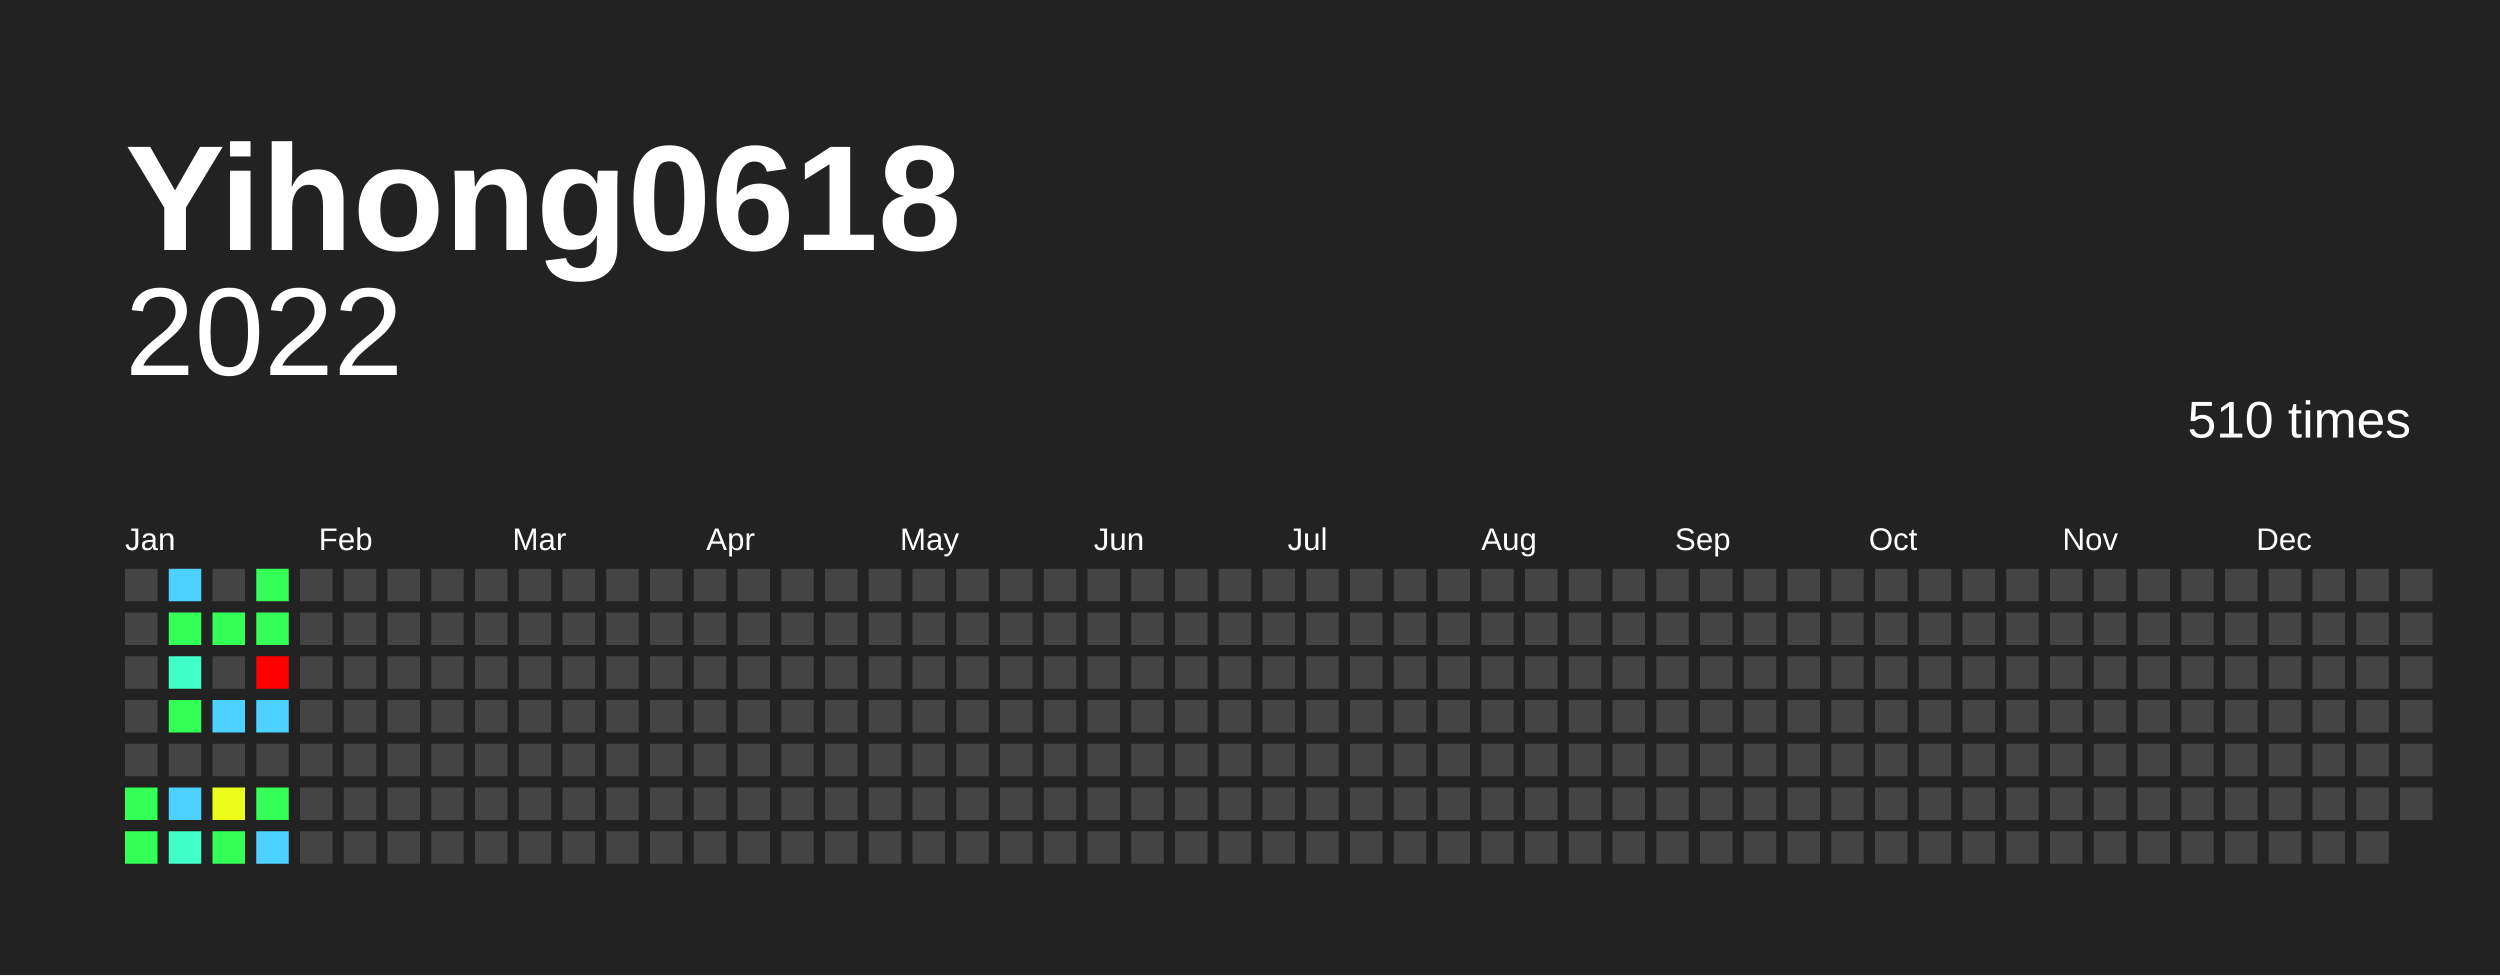
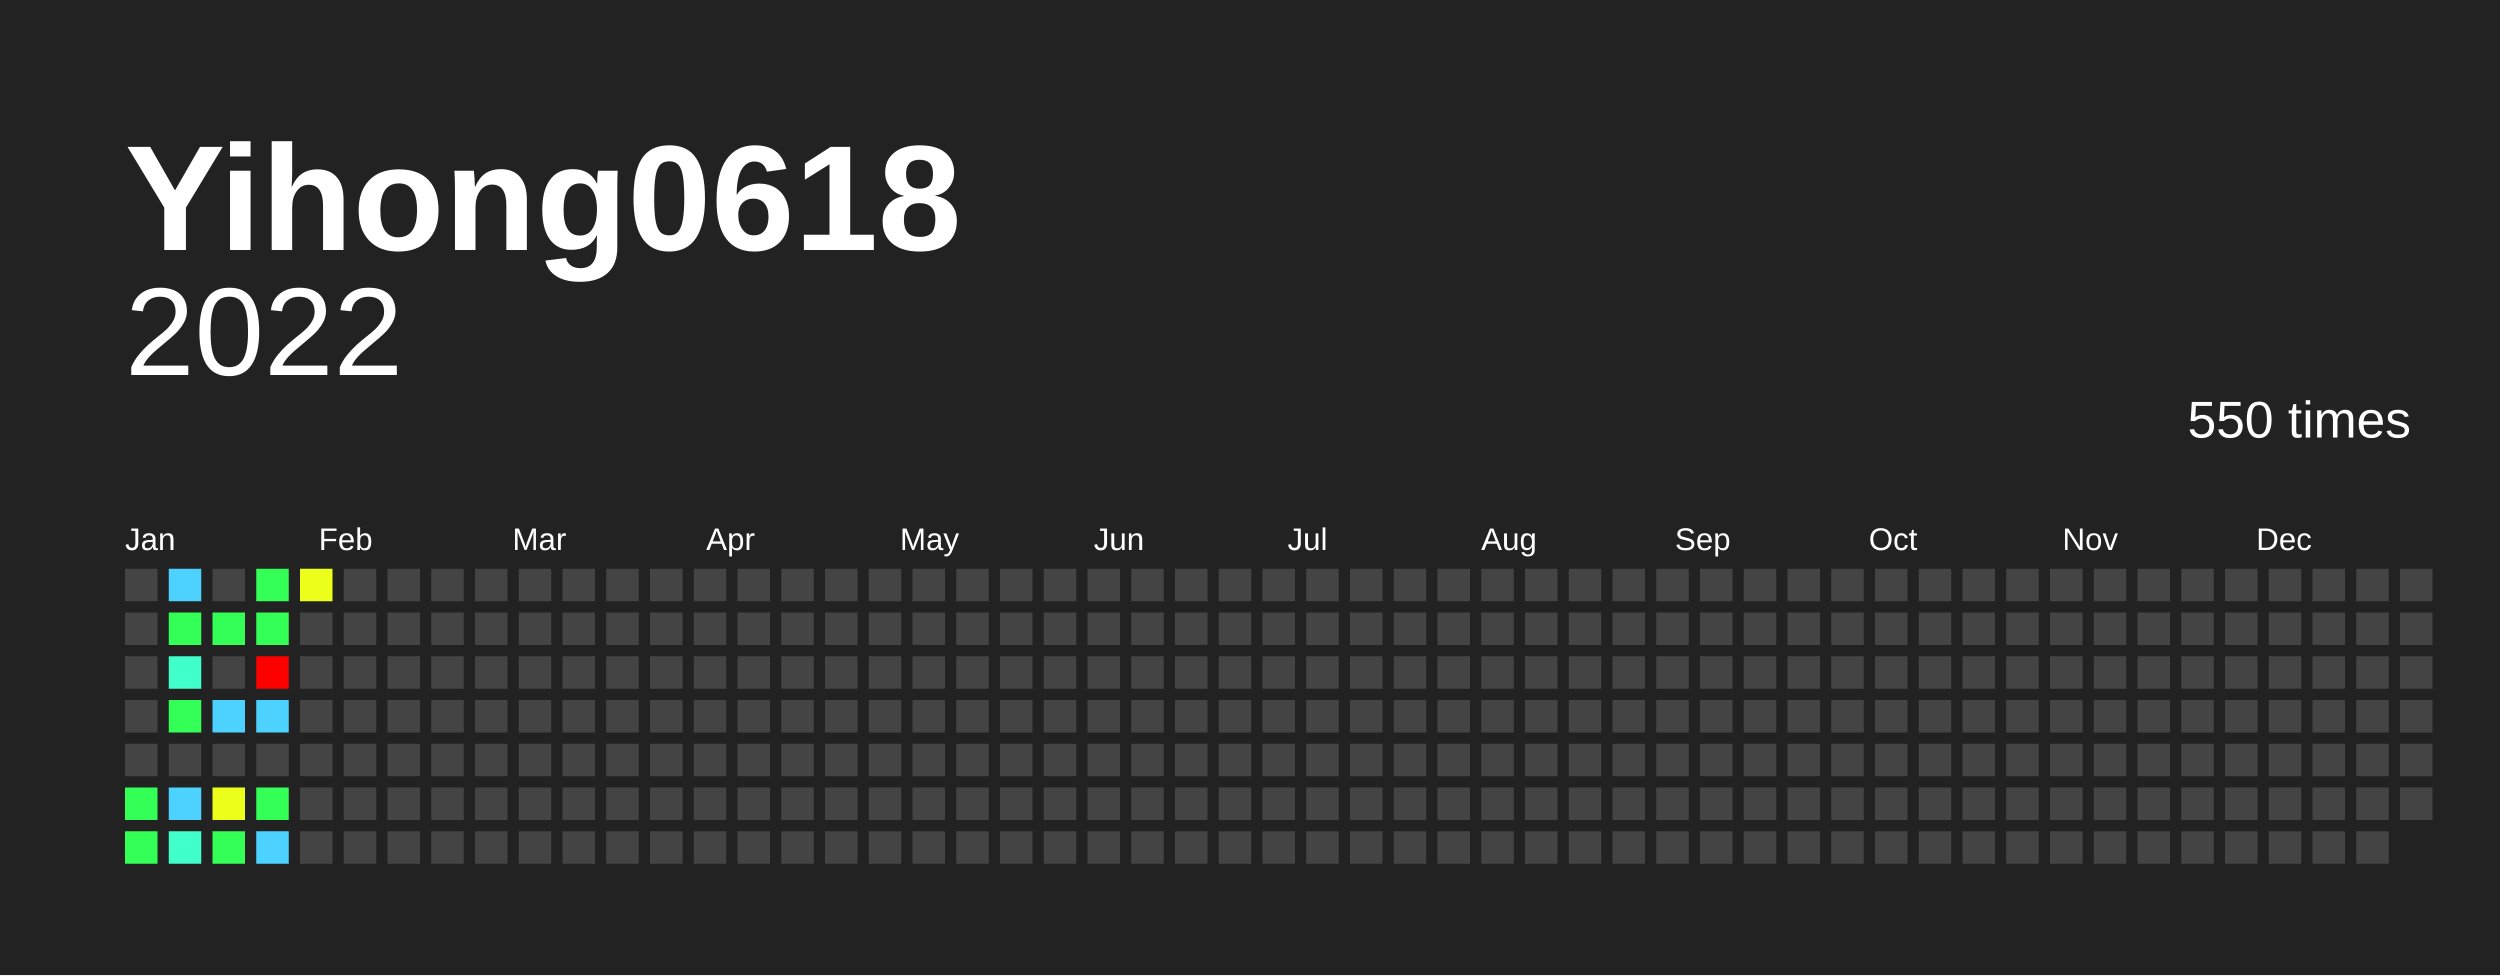
<svg xmlns="http://www.w3.org/2000/svg" baseProfile="full" height="78mm" version="1.1" viewBox="0,0,200,78" width="200mm">
  <defs />
  <rect fill="#222222" height="78" width="200" x="0" y="0" />
  <text fill="#FFFFFF" style="font-size:12px; font-family:Arial; font-weight:bold;" x="10" y="20">Yihong0618</text>
  <text alignment-baseline="hanging" fill="#FFFFFF" style="font-size:10.0px; font-family:Arial;" x="10" y="30">2022</text>
-   <text alignment-baseline="hanging" fill="#FFFFFF" style="font-size:4.125px; font-family:Arial;" x="175" y="35">510 times</text>
+   <text alignment-baseline="hanging" fill="#FFFFFF" style="font-size:4.125px; font-family:Arial;" x="175" y="35">550 times</text>
  <text fill="#FFFFFF" style="font-size:2.5px; font-family:Arial" x="10.0" y="44">Jan</text>
  <text fill="#FFFFFF" style="font-size:2.5px; font-family:Arial" x="25.5" y="44">Feb</text>
  <text fill="#FFFFFF" style="font-size:2.5px; font-family:Arial" x="41.0" y="44">Mar</text>
  <text fill="#FFFFFF" style="font-size:2.5px; font-family:Arial" x="56.5" y="44">Apr</text>
  <text fill="#FFFFFF" style="font-size:2.5px; font-family:Arial" x="72.0" y="44">May</text>
  <text fill="#FFFFFF" style="font-size:2.5px; font-family:Arial" x="87.5" y="44">Jun</text>
  <text fill="#FFFFFF" style="font-size:2.5px; font-family:Arial" x="103.0" y="44">Jul</text>
  <text fill="#FFFFFF" style="font-size:2.5px; font-family:Arial" x="118.5" y="44">Aug</text>
  <text fill="#FFFFFF" style="font-size:2.5px; font-family:Arial" x="134.0" y="44">Sep</text>
  <text fill="#FFFFFF" style="font-size:2.5px; font-family:Arial" x="149.5" y="44">Oct</text>
  <text fill="#FFFFFF" style="font-size:2.5px; font-family:Arial" x="165.0" y="44">Nov</text>
  <text fill="#FFFFFF" style="font-size:2.5px; font-family:Arial" x="180.5" y="44">Dec</text>
  <rect fill="#444444" height="2.6" width="2.6" x="10.0" y="45.5" />
  <rect fill="#444444" height="2.6" width="2.6" x="10.0" y="49.0" />
  <rect fill="#444444" height="2.6" width="2.6" x="10.0" y="52.5" />
  <rect fill="#444444" height="2.6" width="2.6" x="10.0" y="56.0" />
  <rect fill="#444444" height="2.6" width="2.6" x="10.0" y="59.5" />
  <rect fill="#33ff56" height="2.6" width="2.6" x="10.0" y="63.0" />
  <rect fill="#33ff56" height="2.6" width="2.6" x="10.0" y="66.5" />
  <rect fill="#4dd2ff" height="2.6" width="2.6" x="13.5" y="45.5" />
  <rect fill="#33ff56" height="2.6" width="2.6" x="13.5" y="49.0" />
  <rect fill="#40ffc8" height="2.6" width="2.6" x="13.5" y="52.5" />
  <rect fill="#33ff56" height="2.6" width="2.6" x="13.5" y="56.0" />
  <rect fill="#444444" height="2.6" width="2.6" x="13.5" y="59.5" />
  <rect fill="#4dd2ff" height="2.6" width="2.6" x="13.5" y="63.0" />
  <rect fill="#40ffc8" height="2.6" width="2.6" x="13.5" y="66.5" />
  <rect fill="#444444" height="2.6" width="2.6" x="17.0" y="45.5" />
  <rect fill="#33ff56" height="2.6" width="2.6" x="17.0" y="49.0" />
  <rect fill="#444444" height="2.6" width="2.6" x="17.0" y="52.5" />
  <rect fill="#4dd2ff" height="2.6" width="2.6" x="17.0" y="56.0" />
  <rect fill="#444444" height="2.6" width="2.6" x="17.0" y="59.5" />
  <rect fill="#ecff1a" height="2.6" width="2.6" x="17.0" y="63.0" />
  <rect fill="#33ff56" height="2.6" width="2.6" x="17.0" y="66.5" />
  <rect fill="#33ff56" height="2.6" width="2.6" x="20.5" y="45.5" />
  <rect fill="#33ff56" height="2.6" width="2.6" x="20.5" y="49.0" />
  <rect fill="red" height="2.6" width="2.6" x="20.5" y="52.5" />
  <rect fill="#4dd2ff" height="2.6" width="2.6" x="20.5" y="56.0" />
  <rect fill="#444444" height="2.6" width="2.6" x="20.5" y="59.5" />
  <rect fill="#33ff56" height="2.6" width="2.6" x="20.5" y="63.0" />
  <rect fill="#4dd2ff" height="2.6" width="2.6" x="20.5" y="66.5" />
-   <rect fill="#444444" height="2.6" width="2.6" x="24.0" y="45.5" />
+   <rect fill="#ecff1a" height="2.6" width="2.6" x="24.0" y="45.5" />
  <rect fill="#444444" height="2.6" width="2.6" x="24.0" y="49.0" />
  <rect fill="#444444" height="2.6" width="2.6" x="24.0" y="52.5" />
  <rect fill="#444444" height="2.6" width="2.6" x="24.0" y="56.0" />
  <rect fill="#444444" height="2.6" width="2.6" x="24.0" y="59.5" />
  <rect fill="#444444" height="2.6" width="2.6" x="24.0" y="63.0" />
  <rect fill="#444444" height="2.6" width="2.6" x="24.0" y="66.5" />
  <rect fill="#444444" height="2.6" width="2.6" x="27.5" y="45.5" />
  <rect fill="#444444" height="2.6" width="2.6" x="27.5" y="49.0" />
  <rect fill="#444444" height="2.6" width="2.6" x="27.5" y="52.5" />
  <rect fill="#444444" height="2.6" width="2.6" x="27.5" y="56.0" />
  <rect fill="#444444" height="2.6" width="2.6" x="27.5" y="59.5" />
  <rect fill="#444444" height="2.6" width="2.6" x="27.5" y="63.0" />
  <rect fill="#444444" height="2.6" width="2.6" x="27.5" y="66.5" />
  <rect fill="#444444" height="2.6" width="2.6" x="31.0" y="45.5" />
  <rect fill="#444444" height="2.6" width="2.6" x="31.0" y="49.0" />
  <rect fill="#444444" height="2.6" width="2.6" x="31.0" y="52.5" />
  <rect fill="#444444" height="2.6" width="2.6" x="31.0" y="56.0" />
  <rect fill="#444444" height="2.6" width="2.6" x="31.0" y="59.5" />
  <rect fill="#444444" height="2.6" width="2.6" x="31.0" y="63.0" />
  <rect fill="#444444" height="2.6" width="2.6" x="31.0" y="66.5" />
  <rect fill="#444444" height="2.6" width="2.6" x="34.5" y="45.5" />
  <rect fill="#444444" height="2.6" width="2.6" x="34.5" y="49.0" />
  <rect fill="#444444" height="2.6" width="2.6" x="34.5" y="52.5" />
  <rect fill="#444444" height="2.6" width="2.6" x="34.5" y="56.0" />
  <rect fill="#444444" height="2.6" width="2.6" x="34.5" y="59.5" />
  <rect fill="#444444" height="2.6" width="2.6" x="34.5" y="63.0" />
  <rect fill="#444444" height="2.6" width="2.6" x="34.5" y="66.5" />
  <rect fill="#444444" height="2.6" width="2.6" x="38.0" y="45.5" />
  <rect fill="#444444" height="2.6" width="2.6" x="38.0" y="49.0" />
  <rect fill="#444444" height="2.6" width="2.6" x="38.0" y="52.5" />
  <rect fill="#444444" height="2.6" width="2.6" x="38.0" y="56.0" />
  <rect fill="#444444" height="2.6" width="2.6" x="38.0" y="59.5" />
  <rect fill="#444444" height="2.6" width="2.6" x="38.0" y="63.0" />
  <rect fill="#444444" height="2.6" width="2.6" x="38.0" y="66.5" />
  <rect fill="#444444" height="2.6" width="2.6" x="41.5" y="45.5" />
  <rect fill="#444444" height="2.6" width="2.6" x="41.5" y="49.0" />
  <rect fill="#444444" height="2.6" width="2.6" x="41.5" y="52.5" />
  <rect fill="#444444" height="2.6" width="2.6" x="41.5" y="56.0" />
  <rect fill="#444444" height="2.6" width="2.6" x="41.5" y="59.5" />
  <rect fill="#444444" height="2.6" width="2.6" x="41.5" y="63.0" />
  <rect fill="#444444" height="2.6" width="2.6" x="41.5" y="66.5" />
  <rect fill="#444444" height="2.6" width="2.6" x="45.0" y="45.5" />
  <rect fill="#444444" height="2.6" width="2.6" x="45.0" y="49.0" />
  <rect fill="#444444" height="2.6" width="2.6" x="45.0" y="52.5" />
  <rect fill="#444444" height="2.6" width="2.6" x="45.0" y="56.0" />
  <rect fill="#444444" height="2.6" width="2.6" x="45.0" y="59.5" />
  <rect fill="#444444" height="2.6" width="2.6" x="45.0" y="63.0" />
  <rect fill="#444444" height="2.6" width="2.6" x="45.0" y="66.5" />
  <rect fill="#444444" height="2.6" width="2.6" x="48.5" y="45.5" />
  <rect fill="#444444" height="2.6" width="2.6" x="48.5" y="49.0" />
  <rect fill="#444444" height="2.6" width="2.6" x="48.5" y="52.5" />
  <rect fill="#444444" height="2.6" width="2.6" x="48.5" y="56.0" />
  <rect fill="#444444" height="2.6" width="2.6" x="48.5" y="59.5" />
  <rect fill="#444444" height="2.6" width="2.6" x="48.5" y="63.0" />
  <rect fill="#444444" height="2.6" width="2.6" x="48.5" y="66.5" />
  <rect fill="#444444" height="2.6" width="2.6" x="52.0" y="45.5" />
  <rect fill="#444444" height="2.6" width="2.6" x="52.0" y="49.0" />
  <rect fill="#444444" height="2.6" width="2.6" x="52.0" y="52.5" />
  <rect fill="#444444" height="2.6" width="2.6" x="52.0" y="56.0" />
  <rect fill="#444444" height="2.6" width="2.6" x="52.0" y="59.5" />
  <rect fill="#444444" height="2.6" width="2.6" x="52.0" y="63.0" />
  <rect fill="#444444" height="2.6" width="2.6" x="52.0" y="66.5" />
  <rect fill="#444444" height="2.6" width="2.6" x="55.5" y="45.5" />
  <rect fill="#444444" height="2.6" width="2.6" x="55.5" y="49.0" />
  <rect fill="#444444" height="2.6" width="2.6" x="55.5" y="52.5" />
  <rect fill="#444444" height="2.6" width="2.6" x="55.5" y="56.0" />
  <rect fill="#444444" height="2.6" width="2.6" x="55.5" y="59.5" />
  <rect fill="#444444" height="2.6" width="2.6" x="55.5" y="63.0" />
  <rect fill="#444444" height="2.6" width="2.6" x="55.5" y="66.5" />
  <rect fill="#444444" height="2.6" width="2.6" x="59.0" y="45.5" />
  <rect fill="#444444" height="2.6" width="2.6" x="59.0" y="49.0" />
  <rect fill="#444444" height="2.6" width="2.6" x="59.0" y="52.5" />
  <rect fill="#444444" height="2.6" width="2.6" x="59.0" y="56.0" />
  <rect fill="#444444" height="2.6" width="2.6" x="59.0" y="59.5" />
  <rect fill="#444444" height="2.6" width="2.6" x="59.0" y="63.0" />
  <rect fill="#444444" height="2.6" width="2.6" x="59.0" y="66.5" />
  <rect fill="#444444" height="2.6" width="2.6" x="62.5" y="45.5" />
  <rect fill="#444444" height="2.6" width="2.6" x="62.5" y="49.0" />
  <rect fill="#444444" height="2.6" width="2.6" x="62.5" y="52.5" />
  <rect fill="#444444" height="2.6" width="2.6" x="62.5" y="56.0" />
  <rect fill="#444444" height="2.6" width="2.6" x="62.5" y="59.5" />
  <rect fill="#444444" height="2.6" width="2.6" x="62.5" y="63.0" />
  <rect fill="#444444" height="2.6" width="2.6" x="62.5" y="66.5" />
  <rect fill="#444444" height="2.6" width="2.6" x="66.0" y="45.5" />
  <rect fill="#444444" height="2.6" width="2.6" x="66.0" y="49.0" />
  <rect fill="#444444" height="2.6" width="2.6" x="66.0" y="52.5" />
  <rect fill="#444444" height="2.6" width="2.6" x="66.0" y="56.0" />
  <rect fill="#444444" height="2.6" width="2.6" x="66.0" y="59.5" />
  <rect fill="#444444" height="2.6" width="2.6" x="66.0" y="63.0" />
  <rect fill="#444444" height="2.6" width="2.6" x="66.0" y="66.5" />
  <rect fill="#444444" height="2.6" width="2.6" x="69.5" y="45.5" />
  <rect fill="#444444" height="2.6" width="2.6" x="69.5" y="49.0" />
  <rect fill="#444444" height="2.6" width="2.6" x="69.5" y="52.5" />
  <rect fill="#444444" height="2.6" width="2.6" x="69.5" y="56.0" />
  <rect fill="#444444" height="2.6" width="2.6" x="69.5" y="59.5" />
  <rect fill="#444444" height="2.6" width="2.6" x="69.5" y="63.0" />
  <rect fill="#444444" height="2.6" width="2.6" x="69.5" y="66.5" />
  <rect fill="#444444" height="2.6" width="2.6" x="73.0" y="45.5" />
  <rect fill="#444444" height="2.6" width="2.6" x="73.0" y="49.0" />
  <rect fill="#444444" height="2.6" width="2.6" x="73.0" y="52.5" />
  <rect fill="#444444" height="2.6" width="2.6" x="73.0" y="56.0" />
  <rect fill="#444444" height="2.6" width="2.6" x="73.0" y="59.5" />
  <rect fill="#444444" height="2.6" width="2.6" x="73.0" y="63.0" />
  <rect fill="#444444" height="2.6" width="2.6" x="73.0" y="66.5" />
  <rect fill="#444444" height="2.6" width="2.6" x="76.5" y="45.5" />
  <rect fill="#444444" height="2.6" width="2.6" x="76.5" y="49.0" />
  <rect fill="#444444" height="2.6" width="2.6" x="76.5" y="52.5" />
  <rect fill="#444444" height="2.6" width="2.6" x="76.5" y="56.0" />
  <rect fill="#444444" height="2.6" width="2.6" x="76.5" y="59.5" />
  <rect fill="#444444" height="2.6" width="2.6" x="76.5" y="63.0" />
  <rect fill="#444444" height="2.6" width="2.6" x="76.5" y="66.5" />
  <rect fill="#444444" height="2.6" width="2.6" x="80.0" y="45.5" />
  <rect fill="#444444" height="2.6" width="2.6" x="80.0" y="49.0" />
  <rect fill="#444444" height="2.6" width="2.6" x="80.0" y="52.5" />
  <rect fill="#444444" height="2.6" width="2.6" x="80.0" y="56.0" />
  <rect fill="#444444" height="2.6" width="2.6" x="80.0" y="59.5" />
  <rect fill="#444444" height="2.6" width="2.6" x="80.0" y="63.0" />
  <rect fill="#444444" height="2.6" width="2.6" x="80.0" y="66.5" />
  <rect fill="#444444" height="2.6" width="2.6" x="83.5" y="45.5" />
  <rect fill="#444444" height="2.6" width="2.6" x="83.5" y="49.0" />
  <rect fill="#444444" height="2.6" width="2.6" x="83.5" y="52.5" />
  <rect fill="#444444" height="2.6" width="2.6" x="83.5" y="56.0" />
  <rect fill="#444444" height="2.6" width="2.6" x="83.5" y="59.5" />
  <rect fill="#444444" height="2.6" width="2.6" x="83.5" y="63.0" />
  <rect fill="#444444" height="2.6" width="2.6" x="83.5" y="66.5" />
  <rect fill="#444444" height="2.6" width="2.6" x="87.0" y="45.5" />
  <rect fill="#444444" height="2.6" width="2.6" x="87.0" y="49.0" />
  <rect fill="#444444" height="2.6" width="2.6" x="87.0" y="52.5" />
  <rect fill="#444444" height="2.6" width="2.6" x="87.0" y="56.0" />
  <rect fill="#444444" height="2.6" width="2.6" x="87.0" y="59.5" />
  <rect fill="#444444" height="2.6" width="2.6" x="87.0" y="63.0" />
  <rect fill="#444444" height="2.6" width="2.6" x="87.0" y="66.5" />
  <rect fill="#444444" height="2.6" width="2.6" x="90.5" y="45.5" />
  <rect fill="#444444" height="2.6" width="2.6" x="90.5" y="49.0" />
  <rect fill="#444444" height="2.6" width="2.6" x="90.5" y="52.5" />
  <rect fill="#444444" height="2.6" width="2.6" x="90.5" y="56.0" />
  <rect fill="#444444" height="2.6" width="2.6" x="90.5" y="59.5" />
  <rect fill="#444444" height="2.6" width="2.6" x="90.5" y="63.0" />
  <rect fill="#444444" height="2.6" width="2.6" x="90.5" y="66.5" />
  <rect fill="#444444" height="2.6" width="2.6" x="94.0" y="45.5" />
  <rect fill="#444444" height="2.6" width="2.6" x="94.0" y="49.0" />
  <rect fill="#444444" height="2.6" width="2.6" x="94.0" y="52.5" />
  <rect fill="#444444" height="2.6" width="2.6" x="94.0" y="56.0" />
  <rect fill="#444444" height="2.6" width="2.6" x="94.0" y="59.5" />
  <rect fill="#444444" height="2.6" width="2.6" x="94.0" y="63.0" />
  <rect fill="#444444" height="2.6" width="2.6" x="94.0" y="66.5" />
  <rect fill="#444444" height="2.6" width="2.6" x="97.5" y="45.5" />
  <rect fill="#444444" height="2.6" width="2.6" x="97.5" y="49.0" />
  <rect fill="#444444" height="2.6" width="2.6" x="97.5" y="52.5" />
  <rect fill="#444444" height="2.6" width="2.6" x="97.5" y="56.0" />
  <rect fill="#444444" height="2.6" width="2.6" x="97.5" y="59.5" />
  <rect fill="#444444" height="2.6" width="2.6" x="97.5" y="63.0" />
  <rect fill="#444444" height="2.6" width="2.6" x="97.5" y="66.5" />
  <rect fill="#444444" height="2.6" width="2.6" x="101.0" y="45.5" />
  <rect fill="#444444" height="2.6" width="2.6" x="101.0" y="49.0" />
  <rect fill="#444444" height="2.6" width="2.6" x="101.0" y="52.5" />
  <rect fill="#444444" height="2.6" width="2.6" x="101.0" y="56.0" />
  <rect fill="#444444" height="2.6" width="2.6" x="101.0" y="59.5" />
  <rect fill="#444444" height="2.6" width="2.6" x="101.0" y="63.0" />
  <rect fill="#444444" height="2.6" width="2.6" x="101.0" y="66.5" />
  <rect fill="#444444" height="2.6" width="2.6" x="104.5" y="45.5" />
  <rect fill="#444444" height="2.6" width="2.6" x="104.5" y="49.0" />
  <rect fill="#444444" height="2.6" width="2.6" x="104.5" y="52.5" />
  <rect fill="#444444" height="2.6" width="2.6" x="104.5" y="56.0" />
  <rect fill="#444444" height="2.6" width="2.6" x="104.5" y="59.5" />
  <rect fill="#444444" height="2.6" width="2.6" x="104.5" y="63.0" />
  <rect fill="#444444" height="2.6" width="2.6" x="104.5" y="66.5" />
  <rect fill="#444444" height="2.6" width="2.6" x="108.0" y="45.5" />
  <rect fill="#444444" height="2.6" width="2.6" x="108.0" y="49.0" />
  <rect fill="#444444" height="2.6" width="2.6" x="108.0" y="52.5" />
  <rect fill="#444444" height="2.6" width="2.6" x="108.0" y="56.0" />
  <rect fill="#444444" height="2.6" width="2.6" x="108.0" y="59.5" />
  <rect fill="#444444" height="2.6" width="2.6" x="108.0" y="63.0" />
  <rect fill="#444444" height="2.6" width="2.6" x="108.0" y="66.5" />
  <rect fill="#444444" height="2.6" width="2.6" x="111.5" y="45.5" />
  <rect fill="#444444" height="2.6" width="2.6" x="111.5" y="49.0" />
  <rect fill="#444444" height="2.6" width="2.6" x="111.5" y="52.5" />
  <rect fill="#444444" height="2.6" width="2.6" x="111.5" y="56.0" />
  <rect fill="#444444" height="2.6" width="2.6" x="111.5" y="59.5" />
  <rect fill="#444444" height="2.6" width="2.6" x="111.5" y="63.0" />
  <rect fill="#444444" height="2.6" width="2.6" x="111.5" y="66.5" />
  <rect fill="#444444" height="2.6" width="2.6" x="115.0" y="45.5" />
  <rect fill="#444444" height="2.6" width="2.6" x="115.0" y="49.0" />
  <rect fill="#444444" height="2.6" width="2.6" x="115.0" y="52.5" />
  <rect fill="#444444" height="2.6" width="2.6" x="115.0" y="56.0" />
  <rect fill="#444444" height="2.6" width="2.6" x="115.0" y="59.5" />
  <rect fill="#444444" height="2.6" width="2.6" x="115.0" y="63.0" />
  <rect fill="#444444" height="2.6" width="2.6" x="115.0" y="66.5" />
  <rect fill="#444444" height="2.6" width="2.6" x="118.5" y="45.5" />
  <rect fill="#444444" height="2.6" width="2.6" x="118.5" y="49.0" />
  <rect fill="#444444" height="2.6" width="2.6" x="118.5" y="52.5" />
  <rect fill="#444444" height="2.6" width="2.6" x="118.5" y="56.0" />
  <rect fill="#444444" height="2.6" width="2.6" x="118.5" y="59.5" />
  <rect fill="#444444" height="2.6" width="2.6" x="118.5" y="63.0" />
  <rect fill="#444444" height="2.6" width="2.6" x="118.5" y="66.5" />
  <rect fill="#444444" height="2.6" width="2.6" x="122.0" y="45.5" />
  <rect fill="#444444" height="2.6" width="2.6" x="122.0" y="49.0" />
  <rect fill="#444444" height="2.6" width="2.6" x="122.0" y="52.5" />
  <rect fill="#444444" height="2.6" width="2.6" x="122.0" y="56.0" />
  <rect fill="#444444" height="2.6" width="2.6" x="122.0" y="59.5" />
  <rect fill="#444444" height="2.6" width="2.6" x="122.0" y="63.0" />
  <rect fill="#444444" height="2.6" width="2.6" x="122.0" y="66.5" />
  <rect fill="#444444" height="2.6" width="2.6" x="125.5" y="45.5" />
  <rect fill="#444444" height="2.6" width="2.6" x="125.5" y="49.0" />
  <rect fill="#444444" height="2.6" width="2.6" x="125.5" y="52.5" />
  <rect fill="#444444" height="2.6" width="2.6" x="125.5" y="56.0" />
  <rect fill="#444444" height="2.6" width="2.6" x="125.5" y="59.5" />
  <rect fill="#444444" height="2.6" width="2.6" x="125.5" y="63.0" />
  <rect fill="#444444" height="2.6" width="2.6" x="125.5" y="66.5" />
  <rect fill="#444444" height="2.6" width="2.6" x="129.0" y="45.5" />
  <rect fill="#444444" height="2.6" width="2.6" x="129.0" y="49.0" />
  <rect fill="#444444" height="2.6" width="2.6" x="129.0" y="52.5" />
  <rect fill="#444444" height="2.6" width="2.6" x="129.0" y="56.0" />
  <rect fill="#444444" height="2.6" width="2.6" x="129.0" y="59.5" />
  <rect fill="#444444" height="2.6" width="2.6" x="129.0" y="63.0" />
  <rect fill="#444444" height="2.6" width="2.6" x="129.0" y="66.5" />
  <rect fill="#444444" height="2.6" width="2.6" x="132.5" y="45.5" />
  <rect fill="#444444" height="2.6" width="2.6" x="132.5" y="49.0" />
  <rect fill="#444444" height="2.6" width="2.6" x="132.5" y="52.5" />
  <rect fill="#444444" height="2.6" width="2.6" x="132.5" y="56.0" />
  <rect fill="#444444" height="2.6" width="2.6" x="132.5" y="59.5" />
  <rect fill="#444444" height="2.6" width="2.6" x="132.5" y="63.0" />
  <rect fill="#444444" height="2.6" width="2.6" x="132.5" y="66.5" />
  <rect fill="#444444" height="2.6" width="2.6" x="136.0" y="45.5" />
  <rect fill="#444444" height="2.6" width="2.6" x="136.0" y="49.0" />
  <rect fill="#444444" height="2.6" width="2.6" x="136.0" y="52.5" />
  <rect fill="#444444" height="2.6" width="2.6" x="136.0" y="56.0" />
  <rect fill="#444444" height="2.6" width="2.6" x="136.0" y="59.5" />
  <rect fill="#444444" height="2.6" width="2.6" x="136.0" y="63.0" />
  <rect fill="#444444" height="2.6" width="2.6" x="136.0" y="66.5" />
  <rect fill="#444444" height="2.6" width="2.6" x="139.5" y="45.5" />
  <rect fill="#444444" height="2.6" width="2.6" x="139.5" y="49.0" />
  <rect fill="#444444" height="2.6" width="2.6" x="139.5" y="52.5" />
  <rect fill="#444444" height="2.6" width="2.6" x="139.5" y="56.0" />
  <rect fill="#444444" height="2.6" width="2.6" x="139.5" y="59.5" />
  <rect fill="#444444" height="2.6" width="2.6" x="139.5" y="63.0" />
  <rect fill="#444444" height="2.6" width="2.6" x="139.5" y="66.5" />
  <rect fill="#444444" height="2.6" width="2.6" x="143.0" y="45.5" />
  <rect fill="#444444" height="2.6" width="2.6" x="143.0" y="49.0" />
  <rect fill="#444444" height="2.6" width="2.6" x="143.0" y="52.5" />
  <rect fill="#444444" height="2.6" width="2.6" x="143.0" y="56.0" />
  <rect fill="#444444" height="2.6" width="2.6" x="143.0" y="59.5" />
  <rect fill="#444444" height="2.6" width="2.6" x="143.0" y="63.0" />
  <rect fill="#444444" height="2.6" width="2.6" x="143.0" y="66.5" />
  <rect fill="#444444" height="2.6" width="2.6" x="146.5" y="45.5" />
  <rect fill="#444444" height="2.6" width="2.6" x="146.5" y="49.0" />
  <rect fill="#444444" height="2.6" width="2.6" x="146.5" y="52.5" />
  <rect fill="#444444" height="2.6" width="2.6" x="146.5" y="56.0" />
  <rect fill="#444444" height="2.6" width="2.6" x="146.5" y="59.5" />
  <rect fill="#444444" height="2.6" width="2.6" x="146.5" y="63.0" />
  <rect fill="#444444" height="2.6" width="2.6" x="146.5" y="66.5" />
  <rect fill="#444444" height="2.6" width="2.6" x="150.0" y="45.5" />
  <rect fill="#444444" height="2.6" width="2.6" x="150.0" y="49.0" />
  <rect fill="#444444" height="2.6" width="2.6" x="150.0" y="52.5" />
  <rect fill="#444444" height="2.6" width="2.6" x="150.0" y="56.0" />
  <rect fill="#444444" height="2.6" width="2.6" x="150.0" y="59.5" />
  <rect fill="#444444" height="2.6" width="2.6" x="150.0" y="63.0" />
  <rect fill="#444444" height="2.6" width="2.6" x="150.0" y="66.5" />
  <rect fill="#444444" height="2.6" width="2.6" x="153.5" y="45.5" />
  <rect fill="#444444" height="2.6" width="2.6" x="153.5" y="49.0" />
  <rect fill="#444444" height="2.6" width="2.6" x="153.5" y="52.5" />
  <rect fill="#444444" height="2.6" width="2.6" x="153.5" y="56.0" />
  <rect fill="#444444" height="2.6" width="2.6" x="153.5" y="59.5" />
  <rect fill="#444444" height="2.6" width="2.6" x="153.5" y="63.0" />
  <rect fill="#444444" height="2.6" width="2.6" x="153.5" y="66.5" />
  <rect fill="#444444" height="2.6" width="2.6" x="157.0" y="45.5" />
  <rect fill="#444444" height="2.6" width="2.6" x="157.0" y="49.0" />
  <rect fill="#444444" height="2.6" width="2.6" x="157.0" y="52.5" />
  <rect fill="#444444" height="2.6" width="2.6" x="157.0" y="56.0" />
  <rect fill="#444444" height="2.6" width="2.6" x="157.0" y="59.5" />
  <rect fill="#444444" height="2.6" width="2.6" x="157.0" y="63.0" />
  <rect fill="#444444" height="2.6" width="2.6" x="157.0" y="66.5" />
  <rect fill="#444444" height="2.6" width="2.6" x="160.5" y="45.5" />
  <rect fill="#444444" height="2.6" width="2.6" x="160.5" y="49.0" />
  <rect fill="#444444" height="2.6" width="2.6" x="160.5" y="52.5" />
  <rect fill="#444444" height="2.6" width="2.6" x="160.5" y="56.0" />
  <rect fill="#444444" height="2.6" width="2.6" x="160.5" y="59.5" />
  <rect fill="#444444" height="2.6" width="2.6" x="160.5" y="63.0" />
  <rect fill="#444444" height="2.6" width="2.6" x="160.5" y="66.5" />
  <rect fill="#444444" height="2.6" width="2.6" x="164.0" y="45.5" />
  <rect fill="#444444" height="2.6" width="2.6" x="164.0" y="49.0" />
  <rect fill="#444444" height="2.6" width="2.6" x="164.0" y="52.5" />
  <rect fill="#444444" height="2.6" width="2.6" x="164.0" y="56.0" />
  <rect fill="#444444" height="2.6" width="2.6" x="164.0" y="59.5" />
  <rect fill="#444444" height="2.6" width="2.6" x="164.0" y="63.0" />
  <rect fill="#444444" height="2.6" width="2.6" x="164.0" y="66.5" />
  <rect fill="#444444" height="2.6" width="2.6" x="167.5" y="45.5" />
  <rect fill="#444444" height="2.6" width="2.6" x="167.5" y="49.0" />
  <rect fill="#444444" height="2.6" width="2.6" x="167.5" y="52.5" />
  <rect fill="#444444" height="2.6" width="2.6" x="167.5" y="56.0" />
  <rect fill="#444444" height="2.6" width="2.6" x="167.5" y="59.5" />
  <rect fill="#444444" height="2.6" width="2.6" x="167.5" y="63.0" />
  <rect fill="#444444" height="2.6" width="2.6" x="167.5" y="66.5" />
  <rect fill="#444444" height="2.6" width="2.6" x="171.0" y="45.5" />
  <rect fill="#444444" height="2.6" width="2.6" x="171.0" y="49.0" />
  <rect fill="#444444" height="2.6" width="2.6" x="171.0" y="52.5" />
  <rect fill="#444444" height="2.6" width="2.6" x="171.0" y="56.0" />
  <rect fill="#444444" height="2.6" width="2.6" x="171.0" y="59.5" />
  <rect fill="#444444" height="2.6" width="2.6" x="171.0" y="63.0" />
  <rect fill="#444444" height="2.6" width="2.6" x="171.0" y="66.5" />
  <rect fill="#444444" height="2.6" width="2.6" x="174.5" y="45.5" />
  <rect fill="#444444" height="2.6" width="2.6" x="174.5" y="49.0" />
  <rect fill="#444444" height="2.6" width="2.6" x="174.5" y="52.5" />
  <rect fill="#444444" height="2.6" width="2.6" x="174.5" y="56.0" />
  <rect fill="#444444" height="2.6" width="2.6" x="174.5" y="59.5" />
  <rect fill="#444444" height="2.6" width="2.6" x="174.5" y="63.0" />
  <rect fill="#444444" height="2.6" width="2.6" x="174.5" y="66.5" />
  <rect fill="#444444" height="2.6" width="2.6" x="178.0" y="45.5" />
  <rect fill="#444444" height="2.6" width="2.6" x="178.0" y="49.0" />
  <rect fill="#444444" height="2.6" width="2.6" x="178.0" y="52.5" />
  <rect fill="#444444" height="2.6" width="2.6" x="178.0" y="56.0" />
  <rect fill="#444444" height="2.6" width="2.6" x="178.0" y="59.5" />
  <rect fill="#444444" height="2.6" width="2.6" x="178.0" y="63.0" />
  <rect fill="#444444" height="2.6" width="2.6" x="178.0" y="66.5" />
  <rect fill="#444444" height="2.6" width="2.6" x="181.5" y="45.5" />
  <rect fill="#444444" height="2.6" width="2.6" x="181.5" y="49.0" />
  <rect fill="#444444" height="2.6" width="2.6" x="181.5" y="52.5" />
  <rect fill="#444444" height="2.6" width="2.6" x="181.5" y="56.0" />
  <rect fill="#444444" height="2.6" width="2.6" x="181.5" y="59.5" />
  <rect fill="#444444" height="2.6" width="2.6" x="181.5" y="63.0" />
  <rect fill="#444444" height="2.6" width="2.6" x="181.5" y="66.5" />
  <rect fill="#444444" height="2.6" width="2.6" x="185.0" y="45.5" />
  <rect fill="#444444" height="2.6" width="2.6" x="185.0" y="49.0" />
  <rect fill="#444444" height="2.6" width="2.6" x="185.0" y="52.5" />
  <rect fill="#444444" height="2.6" width="2.6" x="185.0" y="56.0" />
  <rect fill="#444444" height="2.6" width="2.6" x="185.0" y="59.5" />
  <rect fill="#444444" height="2.6" width="2.6" x="185.0" y="63.0" />
  <rect fill="#444444" height="2.6" width="2.6" x="185.0" y="66.5" />
  <rect fill="#444444" height="2.6" width="2.6" x="188.5" y="45.5" />
  <rect fill="#444444" height="2.6" width="2.6" x="188.5" y="49.0" />
  <rect fill="#444444" height="2.6" width="2.6" x="188.5" y="52.5" />
  <rect fill="#444444" height="2.6" width="2.6" x="188.5" y="56.0" />
  <rect fill="#444444" height="2.6" width="2.6" x="188.5" y="59.5" />
  <rect fill="#444444" height="2.6" width="2.6" x="188.5" y="63.0" />
  <rect fill="#444444" height="2.6" width="2.6" x="188.5" y="66.5" />
  <rect fill="#444444" height="2.6" width="2.6" x="192.0" y="45.5" />
  <rect fill="#444444" height="2.6" width="2.6" x="192.0" y="49.0" />
  <rect fill="#444444" height="2.6" width="2.6" x="192.0" y="52.5" />
  <rect fill="#444444" height="2.6" width="2.6" x="192.0" y="56.0" />
  <rect fill="#444444" height="2.6" width="2.6" x="192.0" y="59.5" />
  <rect fill="#444444" height="2.6" width="2.6" x="192.0" y="63.0" />
</svg>
